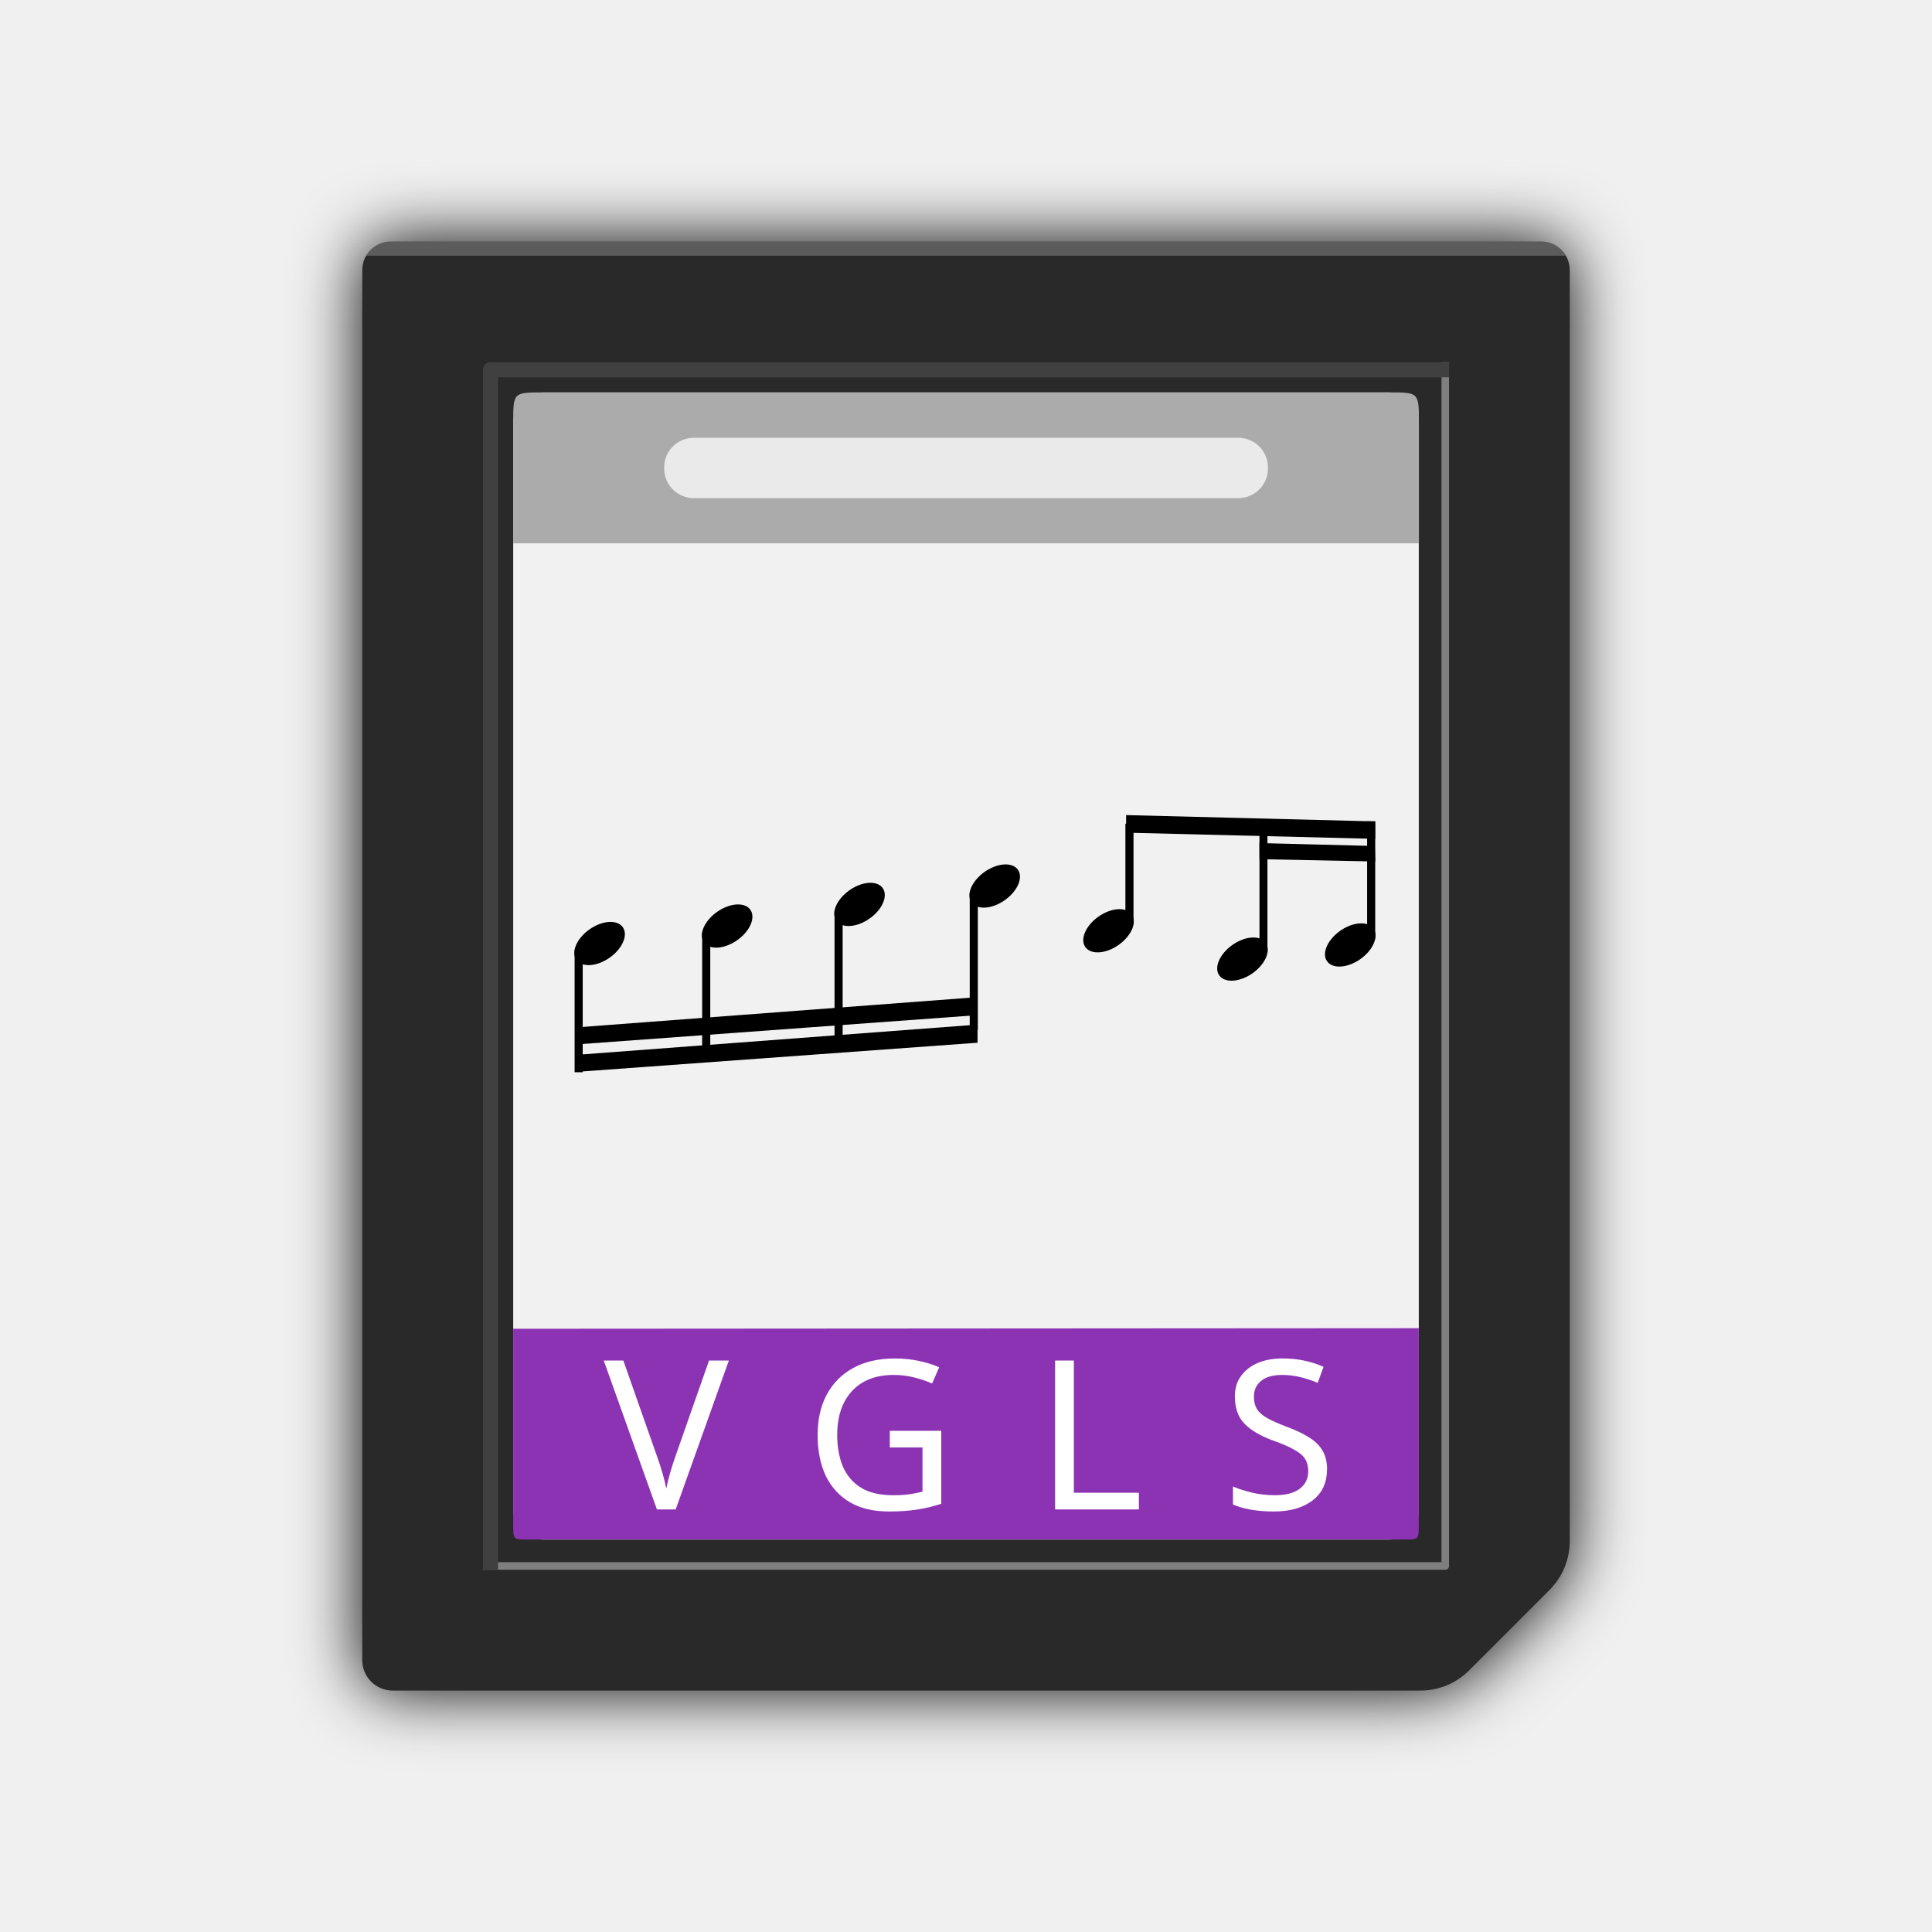
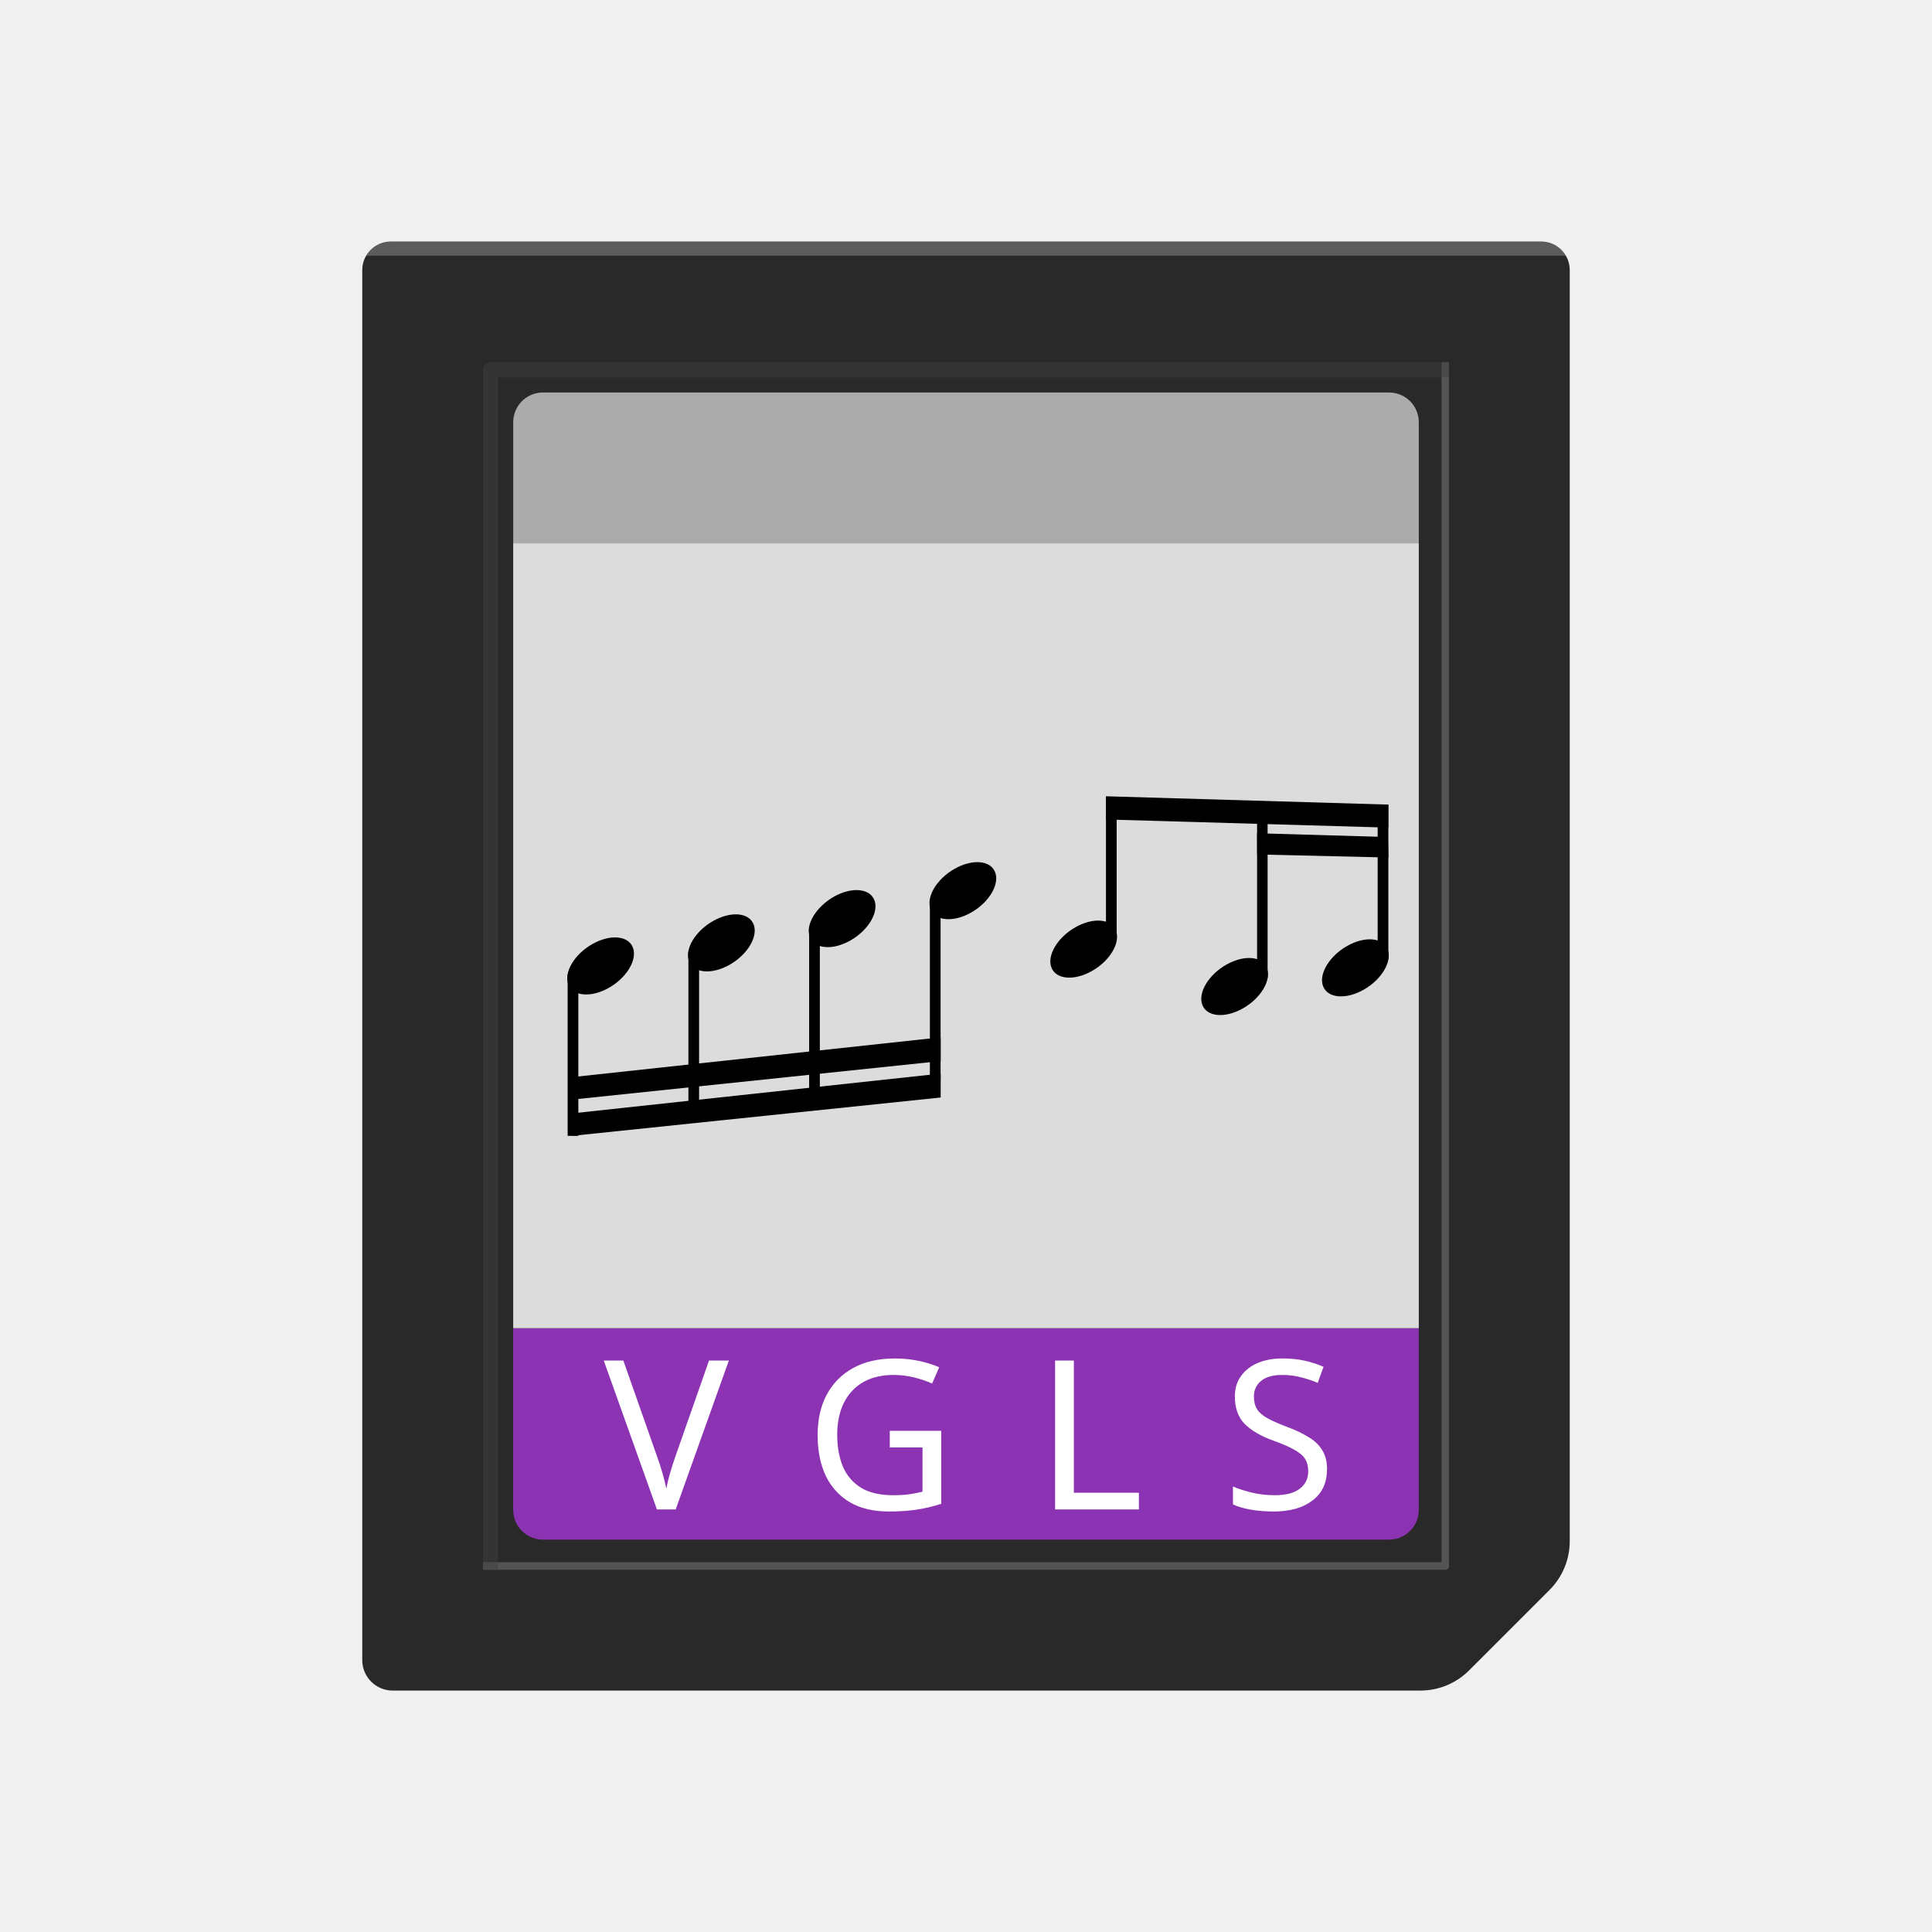
<svg xmlns="http://www.w3.org/2000/svg" width="64" height="64" viewBox="0 0 16.933 16.933" version="1.1" id="svg1" xml:space="preserve">
-   <defs id="defs1">
-     <filter style="color-interpolation-filters:sRGB" id="filter33" x="-0.068" y="-0.057" width="1.136" height="1.113">
-       <feFlood result="flood" in="SourceGraphic" flood-opacity="1" flood-color="rgb(0,0,0)" id="feFlood32" />
-       <feGaussianBlur result="blur" in="SourceGraphic" stdDeviation="0.3" id="feGaussianBlur32" />
-       <feOffset result="offset" in="blur" dx="0" dy="0" id="feOffset32" />
-       <feComposite result="comp1" operator="in" in="flood" in2="offset" id="feComposite32" />
-       <feComposite result="comp2" operator="over" in="SourceGraphic" in2="comp1" id="feComposite33" />
-     </filter>
-   </defs>
+   <defs id="defs1" />
  <g id="layer1">
    <g id="g33" style="display:inline">
-       <path id="rect1" d="m 3.425,2.117 h 10.083 a 0.25,0.25 45 0 1 0.25,0.25 V 13.508 a 0.604,0.604 112.5 0 1 -0.177,0.427 l -0.705,0.705 A 0.604,0.604 157.5 0 1 12.45,14.817 l -9.008,-1e-6 C 3.294,14.817 3.175,14.697 3.175,14.55 V 2.367 c 0,-0.138 0.112,-0.25 0.25,-0.25 z" style="display:inline;fill:#292929;fill-opacity:1;stroke-width:0;stroke-dasharray:none;filter:url(#filter33)" />
-       <path id="rect29" style="fill:#ffffff;fill-opacity:0.239;stroke:#000000;stroke-width:0;stroke-linecap:butt;stroke-linejoin:bevel;stroke-miterlimit:1;stroke-dasharray:none;stroke-opacity:1" d="m 3.425,2.117 c -0.092,0 -0.172,0.05 -0.215,0.124 H 13.723 A 0.25,0.25 0 0 0 13.508,2.117 Z" />
-       <path id="rect4" style="display:inline;fill-opacity:0;stroke:#7f7f7f;stroke-width:0.066;stroke-linecap:butt;stroke-linejoin:round;stroke-miterlimit:1;stroke-dasharray:none;stroke-opacity:1" d="M 12.667,3.175 V 13.725 H 4.233" />
-       <path id="rect5" style="display:inline;fill-opacity:0;stroke:#404040;stroke-width:0.132;stroke-linecap:butt;stroke-linejoin:round;stroke-miterlimit:1;stroke-dasharray:none" d="M 4.299,13.758 V 3.241 h 8.401" />
+       <path id="rect1" d="m 3.425,2.117 h 10.083 a 0.25,0.25 45 0 1 0.25,0.25 V 13.508 a 0.604,0.604 112.5 0 1 -0.177,0.427 l -0.705,0.705 A 0.604,0.604 157.5 0 1 12.45,14.817 l -9.008,-1e-6 C 3.294,14.817 3.175,14.697 3.175,14.55 V 2.367 c 0,-0.138 0.112,-0.25 0.25,-0.25 z" style="display:inline;fill:#292929;fill-opacity:1;stroke-width:0;stroke-dasharray:none" />
+       <path id="rect29" style="display:inline;fill:#ffffff;fill-opacity:0.239;stroke:#000000;stroke-width:0;stroke-linecap:butt;stroke-linejoin:bevel;stroke-miterlimit:1;stroke-dasharray:none;stroke-opacity:1" d="m 3.425,2.117 c -0.092,0 -0.172,0.05 -0.215,0.124 H 13.723 A 0.25,0.25 0 0 0 13.508,2.117 Z" />
+       <path id="rect4" style="display:inline;fill-opacity:0;stroke:#7f7f7f;stroke-width:0.066;stroke-linecap:butt;stroke-linejoin:round;stroke-miterlimit:1;stroke-dasharray:none;stroke-opacity:0.496" d="M 12.667,3.175 V 13.725 H 4.233" />
+       <path id="rect5" style="display:inline;fill-opacity:0;stroke:#404040;stroke-width:0.132;stroke-linecap:butt;stroke-linejoin:round;stroke-miterlimit:1;stroke-dasharray:none;stroke-opacity:0.504" d="M 4.299,13.758 V 3.241 h 8.401" />
    </g>
    <g id="g37" style="display:inline">
-       <g id="g34">
-         <rect style="fill:#f1f1f1;fill-opacity:1;stroke:#7f7f7f;stroke-width:0;stroke-linecap:square;stroke-linejoin:round;stroke-miterlimit:1;stroke-dasharray:none;stroke-opacity:1" id="rect6" width="7.937" height="10.054" x="4.498" y="3.44" ry="0.262" rx="0.262" />
-         <path id="rect7" style="fill:#8c33b3;stroke:none;stroke-width:0;stroke-linecap:square;stroke-linejoin:round;stroke-miterlimit:1;stroke-opacity:0" d="m 4.498,11.646 7.937,-0.005 v 1.723 c 0,0.129 0,0.129 -0.129,0.129 H 4.627 c -0.129,0 -0.129,-1e-4 -0.129,-0.129 z" />
-         <path id="rect8" style="display:inline;fill:#ababab;stroke:none;stroke-width:0;stroke-linecap:square;stroke-linejoin:round;stroke-miterlimit:1;stroke-opacity:0" d="m 4.498,3.704 c 0,-0.265 3e-7,-0.265 0.265,-0.265 2.469,-1.4e-6 7.408,0 7.408,0 0.265,0 0.265,0 0.265,0.265 V 4.762 H 4.498 c 0,0 -3e-7,-0.706 -3e-7,-1.058 z" />
+       <g id="g34-5" style="display:inline">
+         <path id="rect3" style="display:inline;fill:#ababab;fill-opacity:1;stroke:none;stroke-width:0;stroke-linecap:square;stroke-linejoin:round;stroke-miterlimit:1;stroke-dasharray:none;stroke-opacity:1" d="m 4.759,3.44 c -0.145,0 -0.261,0.117 -0.261,0.261 V 4.762 H 12.435 V 3.696 C 12.432,3.553 12.317,3.44 12.174,3.44 Z" />
+         <path id="rect11" style="display:inline;fill:#8c33b3;fill-opacity:1;stroke:none;stroke-width:0;stroke-linecap:square;stroke-linejoin:round;stroke-miterlimit:1;stroke-dasharray:none;stroke-opacity:1" d="m 4.498,11.642 v 1.591 c 0,0.145 0.117,0.261 0.261,0.261 h 7.415 c 0.145,0 0.261,-0.117 0.261,-0.261 v -1.591 z" />
+         <rect style="fill:#dcdcdc;fill-opacity:1;stroke:none;stroke-width:0.081;stroke-linejoin:round;stroke-miterlimit:1;stroke-opacity:0.504" id="rect12" width="7.937" height="6.879" x="4.498" y="4.762" rx="0" ry="0" />
      </g>
      <g id="g35" style="display:inline">
        <path d="m -388.8,-62.955 -1.36,3.808 h -0.48 l -1.36,-3.808 h 0.501 l 0.859,2.443 q 0.085,0.235 0.144,0.443 0.059,0.203 0.096,0.389 0.037,-0.187 0.096,-0.395 0.059,-0.208 0.144,-0.448 l 0.853,-2.432 z m 4.117,1.797 h 1.317 v 1.867 q -0.309,0.101 -0.624,0.149 -0.315,0.048 -0.715,0.048 -0.592,0 -0.997,-0.235 -0.405,-0.24 -0.619,-0.677 -0.208,-0.443 -0.208,-1.045 0,-0.597 0.235,-1.035 0.235,-0.437 0.672,-0.677 0.443,-0.245 1.067,-0.245 0.32,0 0.603,0.059 0.288,0.059 0.533,0.165 l -0.181,0.416 q -0.203,-0.091 -0.459,-0.155 -0.251,-0.064 -0.523,-0.064 -0.683,0 -1.067,0.411 -0.379,0.411 -0.379,1.125 0,0.453 0.144,0.805 0.149,0.347 0.464,0.544 0.315,0.192 0.827,0.192 0.251,0 0.427,-0.027 0.176,-0.027 0.32,-0.064 v -1.131 h -0.837 z m 4.229,2.011 v -3.808 h 0.48 v 3.381 h 1.664 v 0.427 z m 6.955,-1.019 q 0,0.507 -0.368,0.789 -0.368,0.283 -0.992,0.283 -0.32,0 -0.592,-0.048 -0.272,-0.048 -0.453,-0.133 v -0.459 q 0.192,0.085 0.475,0.155 0.288,0.069 0.592,0.069 0.427,0 0.64,-0.165 0.219,-0.165 0.219,-0.448 0,-0.187 -0.08,-0.315 -0.08,-0.128 -0.277,-0.235 -0.192,-0.112 -0.539,-0.235 -0.485,-0.176 -0.736,-0.432 -0.245,-0.256 -0.245,-0.699 0,-0.304 0.155,-0.517 0.155,-0.219 0.427,-0.336 0.277,-0.117 0.635,-0.117 0.315,0 0.576,0.059 0.261,0.059 0.475,0.155 l -0.149,0.411 q -0.197,-0.085 -0.432,-0.144 -0.229,-0.059 -0.48,-0.059 -0.357,0 -0.539,0.155 -0.181,0.149 -0.181,0.4 0,0.192 0.08,0.32 0.08,0.128 0.261,0.229 0.181,0.101 0.491,0.219 0.336,0.123 0.565,0.267 0.235,0.139 0.352,0.336 0.123,0.197 0.123,0.496 z" id="text8" style="font-size:5.333px;-inkscape-font-specification:'sans-serif, Normal';letter-spacing:2px;white-space:pre;fill:#ffffff;stroke:none;stroke-width:0.077;stroke-linecap:square;stroke-linejoin:round;stroke-miterlimit:1;stroke-dasharray:none;stroke-opacity:1" transform="matrix(0.3426063,0,0,0.3426063,139.5933,33.49341)" aria-label="VGLS" />
      </g>
-       <g id="g36" transform="matrix(1.20347,0,0,1.20347,-2.452851,-1.453536)">
+       <g id="g36" transform="matrix(1.588666,0,0,1.588666,-4.894517,-4.369029)" style="display:inline">
        <g id="g14" transform="translate(0.4062448,-0.815939)">
-           <g id="g13-1" transform="matrix(1.010585,0,0,1,-9.448549,-0.1154357)" style="display:inline">
-             <path style="fill:#000000;fill-opacity:1;stroke:none;stroke-width:0;stroke-linecap:butt;stroke-linejoin:bevel;stroke-miterlimit:1;stroke-dasharray:none;stroke-opacity:1" d="M 15.136,9.82 18.009,9.601 V 9.733 L 15.136,9.944 Z" id="path12-9" />
-             <path style="fill:#000000;fill-opacity:1;stroke:none;stroke-width:0;stroke-linecap:butt;stroke-linejoin:bevel;stroke-miterlimit:1;stroke-dasharray:none;stroke-opacity:1" d="M 15.136,9.62 18.009,9.401 V 9.532 L 15.136,9.744 Z" id="path12-3-6" />
+           <g id="g13-1" transform="matrix(0.705884,0,0,1,-4.848115,-0.1121213)" style="display:inline">
+             <path style="fill:#000000;fill-opacity:1;stroke:#000000;stroke-width:0;stroke-linecap:butt;stroke-linejoin:bevel;stroke-miterlimit:1;stroke-dasharray:none;stroke-opacity:1" d="M 15.136,9.82 18.009,9.601 V 9.733 L 15.136,9.944 Z" id="path12-9" />
+             <path style="fill:#000000;fill-opacity:1;stroke:#000000;stroke-width:0;stroke-linecap:butt;stroke-linejoin:bevel;stroke-miterlimit:1;stroke-dasharray:none;stroke-opacity:1" d="M 15.136,9.62 18.009,9.401 V 9.532 L 15.136,9.744 Z" id="path12-3-6" />
          </g>
-           <g id="g12-0" transform="translate(-7.380804,-0.4391952)">
+           <g id="g12-0" transform="translate(-8.270197,-0.4357515)">
            <ellipse style="fill:#000000;fill-opacity:1;stroke:#000000;stroke-width:0;stroke-linecap:butt;stroke-linejoin:bevel;stroke-miterlimit:1;stroke-dasharray:none;stroke-opacity:1" id="path11-4" ry="0.129" rx="0.205" cy="15.961" cx="12.196" transform="matrix(0.8699959,-0.493059,0.3537603,0.9353361,0,0)" />
            <rect style="fill:#000000;fill-opacity:1;stroke:#000000;stroke-width:0;stroke-linecap:butt;stroke-linejoin:bevel;stroke-miterlimit:1;stroke-dasharray:none;stroke-opacity:1" id="rect12-62" width="0.059" height="1" x="16.075" y="8.964" />
          </g>
-           <g id="g12-0-6" transform="translate(-8.365375,-0.3053031)">
+           <g id="g12-0-6" transform="translate(-8.936374,-0.2816329)">
            <ellipse style="fill:#000000;fill-opacity:1;stroke:#000000;stroke-width:0;stroke-linecap:butt;stroke-linejoin:bevel;stroke-miterlimit:1;stroke-dasharray:none;stroke-opacity:1" id="path11-4-9" ry="0.129" rx="0.205" cy="15.961" cx="12.196" transform="matrix(0.8699959,-0.493059,0.3537603,0.9353361,0,0)" />
            <rect style="fill:#000000;fill-opacity:1;stroke:#000000;stroke-width:0;stroke-linecap:butt;stroke-linejoin:bevel;stroke-miterlimit:1;stroke-dasharray:none;stroke-opacity:1" id="rect12-62-8" width="0.059" height="0.97" x="16.075" y="8.964" />
          </g>
-           <g id="g12-0-2" transform="translate(-9.329414,-0.1477407)">
+           <g id="g12-0-2" transform="translate(-9.602552,-0.1477407)">
            <ellipse style="fill:#000000;fill-opacity:1;stroke:#000000;stroke-width:0;stroke-linecap:butt;stroke-linejoin:bevel;stroke-miterlimit:1;stroke-dasharray:none;stroke-opacity:1" id="path11-4-99" ry="0.129" rx="0.205" cy="15.961" cx="12.196" transform="matrix(0.8699959,-0.493059,0.3537603,0.9353361,0,0)" />
            <rect style="fill:#000000;fill-opacity:1;stroke:#000000;stroke-width:0;stroke-linecap:butt;stroke-linejoin:bevel;stroke-miterlimit:1;stroke-dasharray:none;stroke-opacity:1" id="rect12-62-6" width="0.059" height="0.889" x="16.075" y="8.964" />
          </g>
-           <g id="g12-80" transform="translate(-10.25832,-0.02049362)">
+           <g id="g12-80" transform="translate(-10.26873,-0.02049362)">
            <ellipse style="fill:#000000;fill-opacity:1;stroke:#000000;stroke-width:0;stroke-linecap:butt;stroke-linejoin:bevel;stroke-miterlimit:1;stroke-dasharray:none;stroke-opacity:1" id="path11-5" ry="0.129" rx="0.205" cy="15.961" cx="12.196" transform="matrix(0.8699959,-0.493059,0.3537603,0.9353361,0,0)" />
            <rect style="fill:#000000;fill-opacity:1;stroke:#000000;stroke-width:0;stroke-linecap:butt;stroke-linejoin:bevel;stroke-miterlimit:1;stroke-dasharray:none;stroke-opacity:1" id="rect12-6" width="0.059" height="0.889" x="16.075" y="8.964" />
          </g>
        </g>
        <g id="g16" transform="translate(0.9733256,-0.7931591)">
-           <g id="g15">
-             <path style="fill:#000000;fill-opacity:1;stroke:none;stroke-width:0;stroke-linecap:butt;stroke-linejoin:bevel;stroke-miterlimit:1;stroke-dasharray:none;stroke-opacity:1" d="m 11.077,8.162 -0.84,-0.021 6.13e-4,0.117 0.843,0.017 z" id="path12-9-3" />
-             <path style="fill:#000000;fill-opacity:1;stroke:none;stroke-width:0;stroke-linecap:butt;stroke-linejoin:bevel;stroke-miterlimit:1;stroke-dasharray:none;stroke-opacity:1" d="m 11.08,7.983 -1.814,-0.046 4e-7,0.128 1.814,0.045 z" id="path12-3-6-2" />
+           <g id="g15" style="display:inline" transform="matrix(0.8590256,0,0,1,0.2488463,-8.2405411e-4)">
+             <path style="fill:#000000;fill-opacity:1;stroke:#000000;stroke-width:0;stroke-linecap:butt;stroke-linejoin:bevel;stroke-miterlimit:1;stroke-dasharray:none;stroke-opacity:1" d="m 11.077,8.162 -0.84,-0.021 6.13e-4,0.117 0.843,0.017 z" id="path12-9-3" />
+             <path style="fill:#000000;fill-opacity:1;stroke:#000000;stroke-width:0;stroke-linecap:butt;stroke-linejoin:bevel;stroke-miterlimit:1;stroke-dasharray:none;stroke-opacity:1" d="m 11.08,7.983 -1.814,-0.046 4e-7,0.128 1.814,0.045 z" id="path12-3-6-2" />
          </g>
-           <g id="g12-80-7" transform="rotate(180,13.57757,8.899179)">
+           <g id="g12-80-7" transform="rotate(180,12.92098,8.899179)">
            <ellipse style="fill:#000000;fill-opacity:1;stroke:#000000;stroke-width:0;stroke-linecap:butt;stroke-linejoin:bevel;stroke-miterlimit:1;stroke-dasharray:none;stroke-opacity:1" id="path11-5-5" ry="0.129" rx="0.205" cy="15.961" cx="12.196" transform="matrix(0.8699959,-0.493059,0.3537603,0.9353361,0,0)" />
            <rect style="fill:#000000;fill-opacity:1;stroke:#000000;stroke-width:0;stroke-linecap:butt;stroke-linejoin:bevel;stroke-miterlimit:1;stroke-dasharray:none;stroke-opacity:1" id="rect12-6-8" width="0.059" height="0.852" x="16.075" y="8.964" />
          </g>
-           <g id="g12-0-2-9" transform="rotate(180,13.18509,8.950666)">
+           <g id="g12-0-2-9" transform="rotate(180,12.5879,8.950666)">
            <ellipse style="fill:#000000;fill-opacity:1;stroke:#000000;stroke-width:0;stroke-linecap:butt;stroke-linejoin:bevel;stroke-miterlimit:1;stroke-dasharray:none;stroke-opacity:1" id="path11-4-99-1" ry="0.129" rx="0.205" cy="15.961" cx="12.196" transform="matrix(0.8699959,-0.493059,0.3537603,0.9353361,0,0)" />
            <rect style="fill:#000000;fill-opacity:1;stroke:#000000;stroke-width:0;stroke-linecap:butt;stroke-linejoin:bevel;stroke-miterlimit:1;stroke-dasharray:none;stroke-opacity:1" id="rect12-62-6-0" width="0.058" height="0.961" x="16.075" y="8.964" />
          </g>
-           <g id="g12-0-1" transform="rotate(180,12.69741,8.847488)">
+           <g id="g12-0-1" transform="rotate(180,12.17154,8.847488)">
            <ellipse style="fill:#000000;fill-opacity:1;stroke:#000000;stroke-width:0;stroke-linecap:butt;stroke-linejoin:bevel;stroke-miterlimit:1;stroke-dasharray:none;stroke-opacity:1" id="path11-4-5" ry="0.129" rx="0.205" cy="15.961" cx="12.196" transform="matrix(0.8699959,-0.493059,0.3537603,0.9353361,0,0)" />
            <rect style="fill:#000000;fill-opacity:1;stroke:#000000;stroke-width:0;stroke-linecap:butt;stroke-linejoin:bevel;stroke-miterlimit:1;stroke-dasharray:none;stroke-opacity:1" id="rect12-62-9" width="0.059" height="0.731" x="16.075" y="8.964" />
          </g>
        </g>
      </g>
-       <g id="g1" transform="matrix(0.9713535,0,0,0.962273,0.1667462,0.1455865)">
-         <rect style="display:inline;fill:#ffffff;fill-opacity:0.749;stroke:none;stroke-width:0;stroke-linecap:butt;stroke-linejoin:bevel;stroke-miterlimit:1;stroke-dasharray:none;stroke-opacity:1" id="rect41" width="5.448" height="0.55" x="5.821" y="3.836" ry="0.269" />
-       </g>
    </g>
  </g>
</svg>
